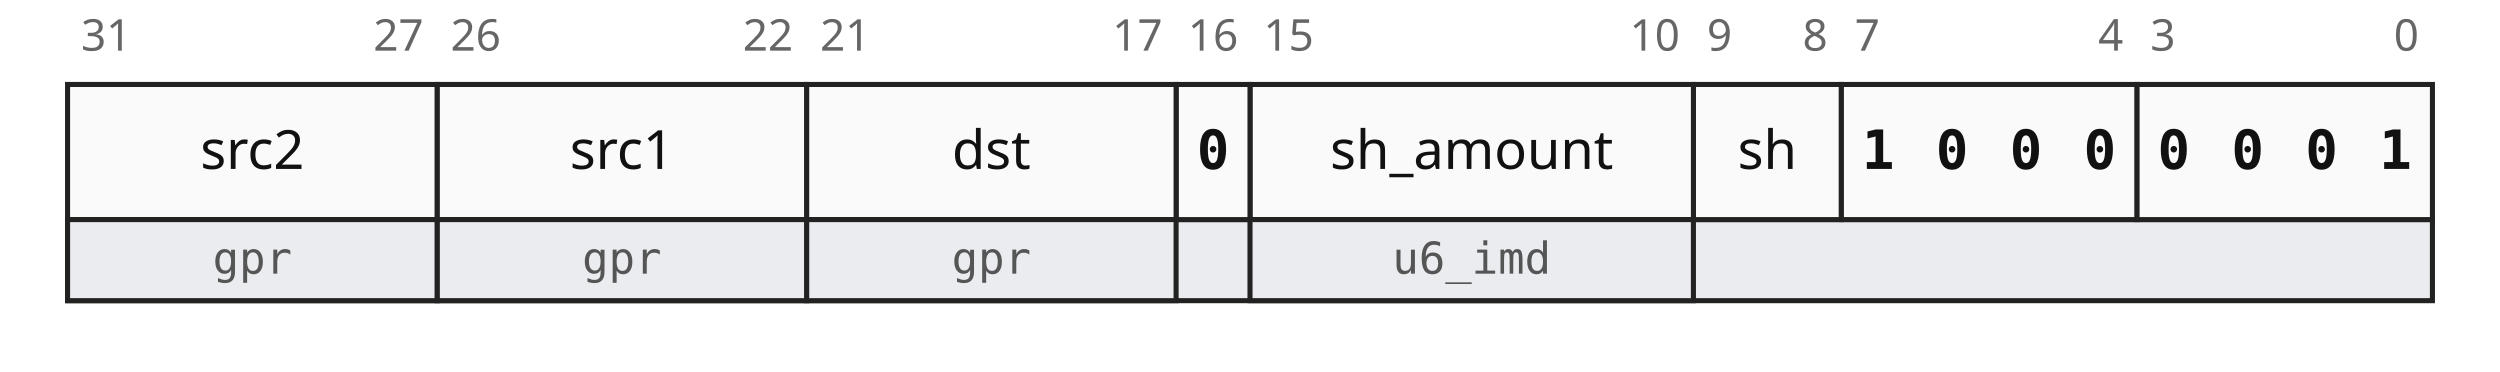
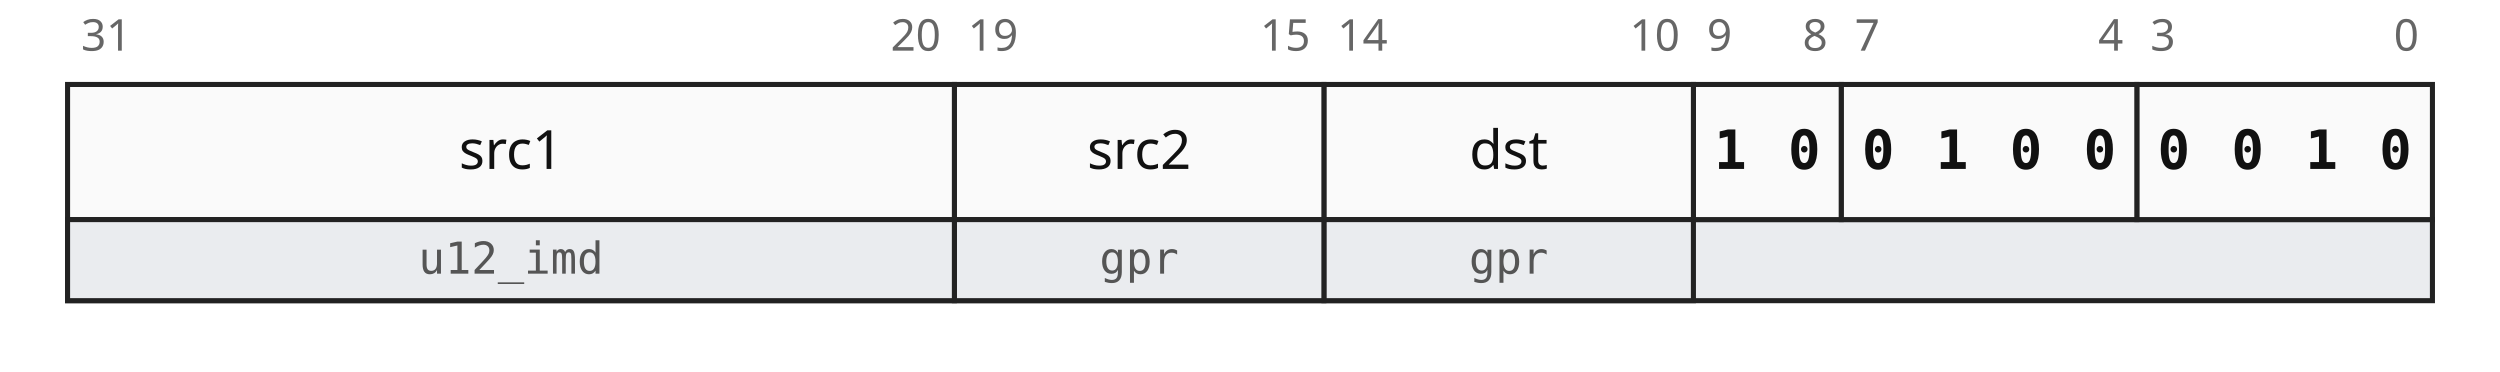
<svg xmlns="http://www.w3.org/2000/svg" width="100%" height="110" viewBox="-20 0 740 110">
  <style>
      /* Light Mode Styles */
      .bit-idx { font-family: sans-serif; font-size: 13px; fill: #666; }
      .content-fixed { font-family: monospace; font-size: 16px; font-weight: bold; text-anchor: middle; fill: #111; }
      .content-var { font-family: sans-serif; font-size: 16px; text-anchor: middle; fill: #111; }
      .field-type { font-family: monospace; font-size: 13px; text-anchor: middle; fill: #555; }
      
      .box-line { stroke: #222; stroke-width: 1.5; fill: #fafafa; }
      /* Second row background (slightly shaded) */
      .box-type { stroke: #222; stroke-width: 1.5; fill: #eaecef; } 
      
      /* Dark Mode Overrides */
      @media (prefers-color-scheme: dark) {
        .bit-idx { fill: #a0a0a0; }
        .content-fixed { fill: #e0e0e0; }
        .content-var { fill: #e0e0e0; }
        .field-type { fill: #a0a0a0; }
        
        .box-line { stroke: #a0a0a0; fill: #1e1e1e; }
        .box-type { stroke: #a0a0a0; fill: #2d3136; }
      }
    </style>
  <rect x="0" y="65" width="700" height="24" class="box-type" />
  <rect x="612.5" y="25" width="87.5" height="40" class="box-line" />
  <text x="616.5" y="15" text-anchor="start" class="bit-idx">3</text>
  <text x="696" y="15" text-anchor="end" class="bit-idx">0</text>
  <text x="623.438" y="50" class="content-fixed">0</text>
  <text x="645.312" y="50" class="content-fixed">0</text>
-   <text x="667.188" y="50" class="content-fixed">0</text>
-   <text x="689.062" y="50" class="content-fixed">1</text>
+   <text x="667.188" y="50" class="content-fixed">1</text>
+   <text x="689.062" y="50" class="content-fixed">0</text>
  <rect x="525" y="25" width="87.5" height="40" class="box-line" />
  <text x="529" y="15" text-anchor="start" class="bit-idx">7</text>
  <text x="608.5" y="15" text-anchor="end" class="bit-idx">4</text>
-   <text x="535.938" y="50" class="content-fixed">1</text>
-   <text x="557.812" y="50" class="content-fixed">0</text>
+   <text x="535.938" y="50" class="content-fixed">0</text>
+   <text x="557.812" y="50" class="content-fixed">1</text>
  <text x="579.688" y="50" class="content-fixed">0</text>
  <text x="601.562" y="50" class="content-fixed">0</text>
  <rect x="481.25" y="25" width="43.75" height="40" class="box-line" />
  <text x="485.25" y="15" text-anchor="start" class="bit-idx">9</text>
  <text x="521" y="15" text-anchor="end" class="bit-idx">8</text>
-   <text x="503.125" y="50" class="content-var">sh</text>
-   <rect x="350" y="25" width="131.25" height="40" class="box-line" />
-   <text x="354" y="15" text-anchor="start" class="bit-idx">15</text>
+   <text x="492.188" y="50" class="content-fixed">1</text>
+   <text x="514.062" y="50" class="content-fixed">0</text>
+   <rect x="371.875" y="25" width="109.375" height="40" class="box-line" />
+   <text x="375.875" y="15" text-anchor="start" class="bit-idx">14</text>
  <text x="477.25" y="15" text-anchor="end" class="bit-idx">10</text>
-   <text x="415.625" y="50" class="content-var">sh_amount</text>
-   <rect x="350" y="65" width="131.25" height="24" class="box-type" />
-   <text x="415.625" y="81" class="field-type">u6_imd</text>
-   <rect x="328.125" y="25" width="21.875" height="40" class="box-line" />
-   <text x="339.062" y="15" text-anchor="middle" class="bit-idx">16</text>
-   <text x="339.062" y="50" class="content-fixed">0</text>
-   <rect x="218.75" y="25" width="109.375" height="40" class="box-line" />
-   <text x="222.75" y="15" text-anchor="start" class="bit-idx">21</text>
-   <text x="324.125" y="15" text-anchor="end" class="bit-idx">17</text>
-   <text x="273.438" y="50" class="content-var">dst</text>
-   <rect x="218.75" y="65" width="109.375" height="24" class="box-type" />
-   <text x="273.438" y="81" class="field-type">gpr</text>
-   <rect x="109.375" y="25" width="109.375" height="40" class="box-line" />
-   <text x="113.375" y="15" text-anchor="start" class="bit-idx">26</text>
-   <text x="214.75" y="15" text-anchor="end" class="bit-idx">22</text>
-   <text x="164.062" y="50" class="content-var">src1</text>
-   <rect x="109.375" y="65" width="109.375" height="24" class="box-type" />
-   <text x="164.062" y="81" class="field-type">gpr</text>
-   <rect x="0" y="25" width="109.375" height="40" class="box-line" />
+   <text x="426.562" y="50" class="content-var">dst</text>
+   <rect x="371.875" y="65" width="109.375" height="24" class="box-type" />
+   <text x="426.562" y="81" class="field-type">gpr</text>
+   <rect x="262.5" y="25" width="109.375" height="40" class="box-line" />
+   <text x="266.5" y="15" text-anchor="start" class="bit-idx">19</text>
+   <text x="367.875" y="15" text-anchor="end" class="bit-idx">15</text>
+   <text x="317.188" y="50" class="content-var">src2</text>
+   <rect x="262.5" y="65" width="109.375" height="24" class="box-type" />
+   <text x="317.188" y="81" class="field-type">gpr</text>
+   <rect x="0" y="25" width="262.5" height="40" class="box-line" />
  <text x="4" y="15" text-anchor="start" class="bit-idx">31</text>
-   <text x="105.375" y="15" text-anchor="end" class="bit-idx">27</text>
-   <text x="54.688" y="50" class="content-var">src2</text>
-   <rect x="0" y="65" width="109.375" height="24" class="box-type" />
-   <text x="54.688" y="81" class="field-type">gpr</text>
+   <text x="258.5" y="15" text-anchor="end" class="bit-idx">20</text>
+   <text x="131.25" y="50" class="content-var">src1</text>
+   <rect x="0" y="65" width="262.5" height="24" class="box-type" />
+   <text x="131.25" y="81" class="field-type">u12_imd</text>
</svg>
